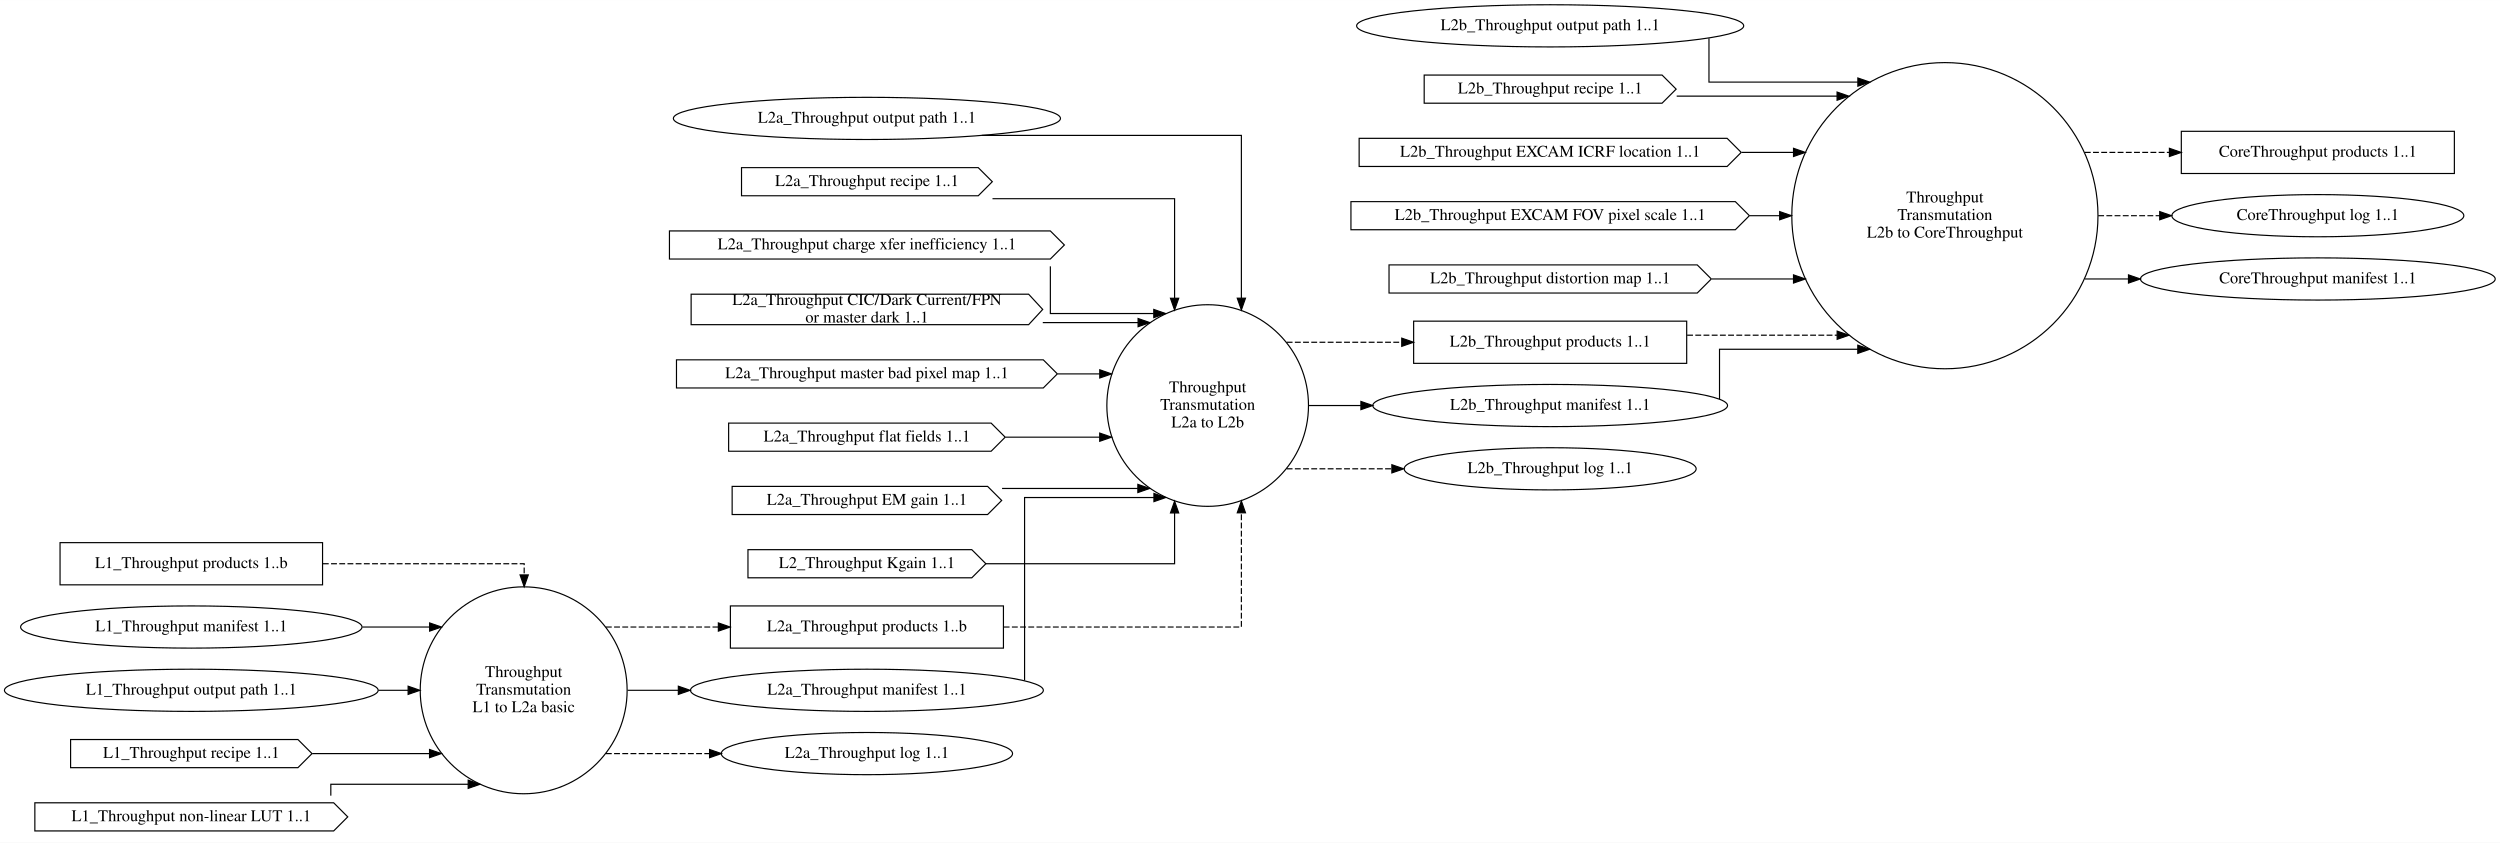
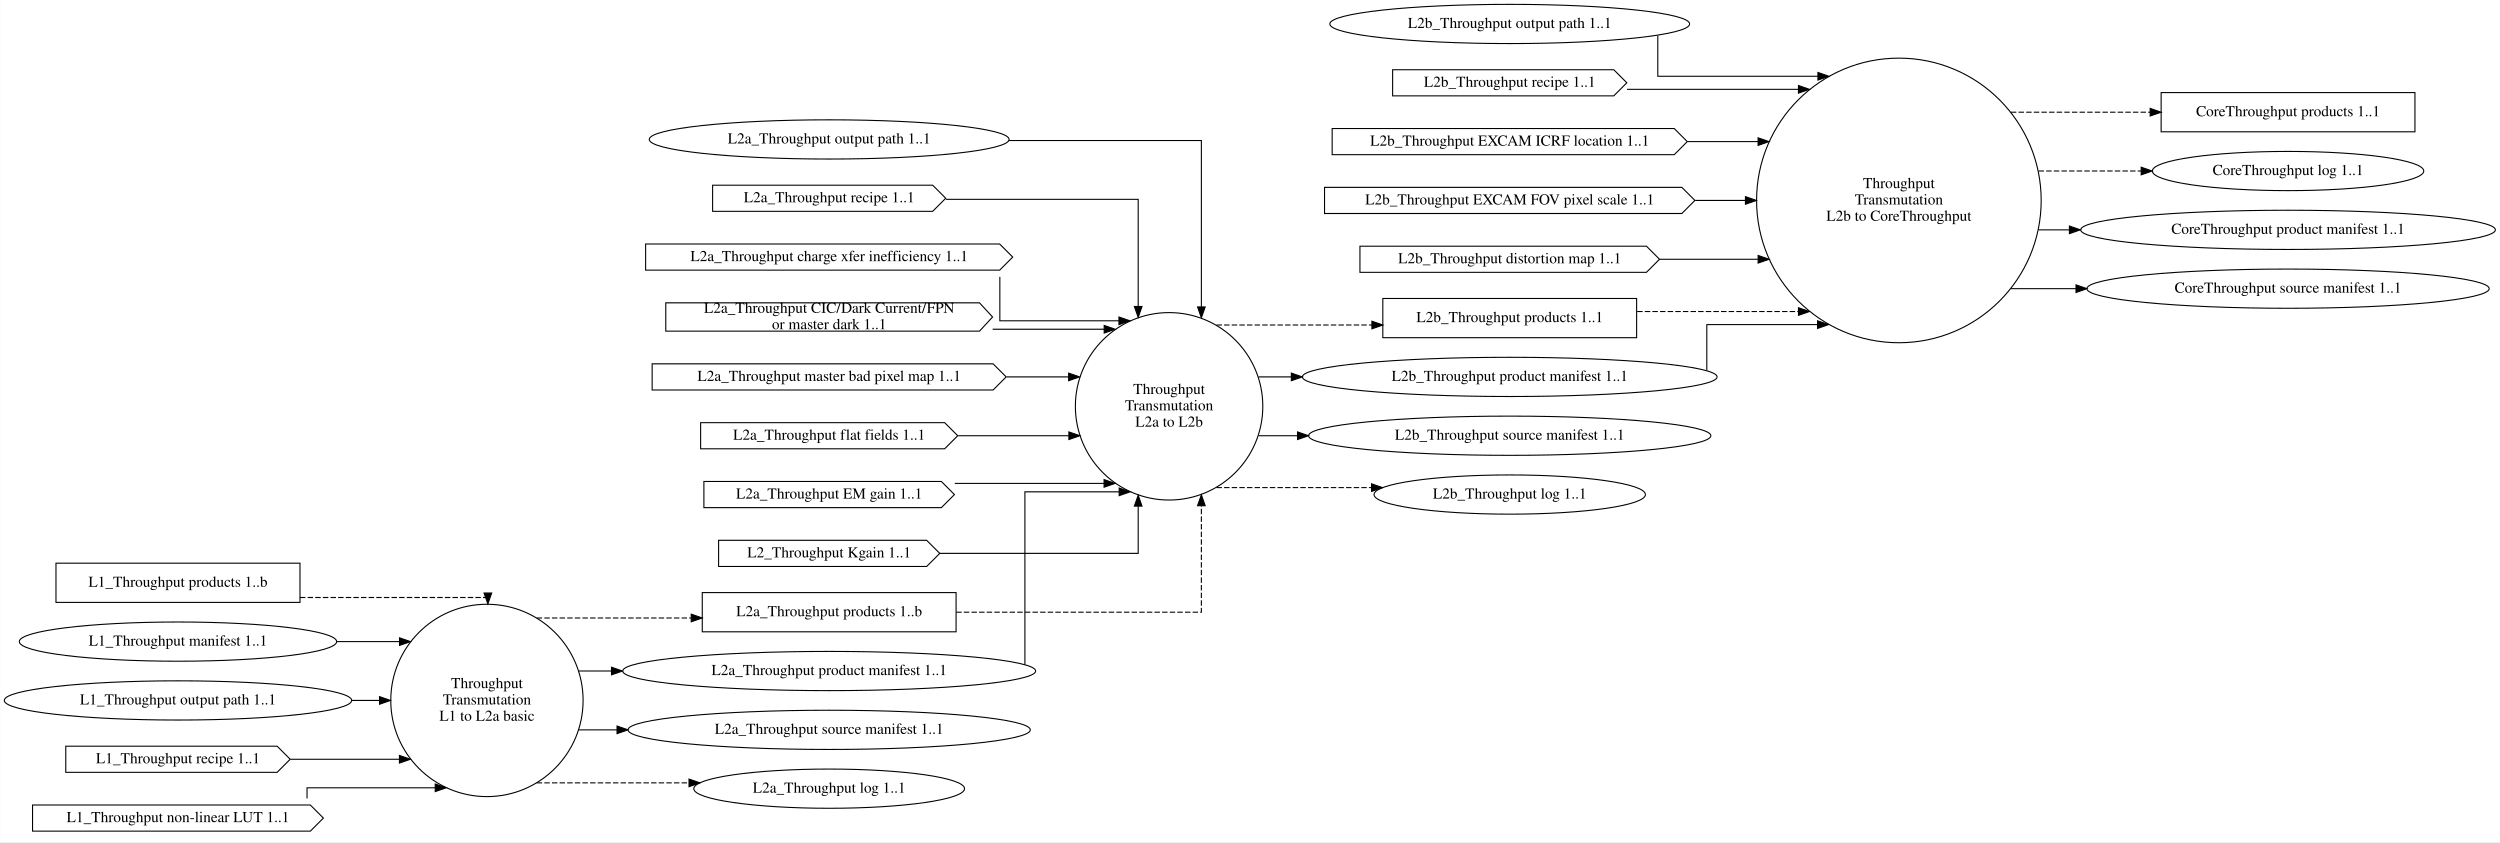
- <svg xmlns="http://www.w3.org/2000/svg" width="2133pt" height="719pt" viewBox="0.00 0.00 2133.29 719.00">
-   <g id="graph0" class="graph" transform="scale(1 1) rotate(0) translate(4 715)">
-     <polygon fill="white" stroke="transparent" points="-4,4 -4,-715 2129.29,-715 2129.29,4 -4,4" />
+ <svg xmlns="http://www.w3.org/2000/svg" width="2295pt" height="773pt" viewBox="0.00 0.00 2294.71 773.00">
+   <g id="graph0" class="graph" transform="scale(1 1) rotate(0) translate(4 769)">
+     <polygon fill="white" stroke="transparent" points="-4,4 -4,-769 2290.71,-769 2290.71,4 -4,4" />
    <g id="node1" class="node">
      <ellipse fill="none" stroke="black" cx="442.86" cy="-126" rx="88.28" ry="88.28" />
      <text text-anchor="middle" x="442.86" y="-137.3" font-family="Times,serif" font-size="14.00">Throughput</text>
      <text text-anchor="middle" x="442.86" y="-122.3" font-family="Times,serif" font-size="14.00">Transmutation</text>
      <text text-anchor="middle" x="442.86" y="-107.3" font-family="Times,serif" font-size="14.00">L1 to L2a basic</text>
    </g>
    <g id="node9" class="node">
-       <polygon fill="none" stroke="black" points="852.25,-198 619.25,-198 619.25,-162 852.25,-162 852.25,-198" />
-       <text text-anchor="middle" x="735.75" y="-176.3" font-family="Times,serif" font-size="14.00">L2a_Throughput products 1..b</text>
+       <polygon fill="none" stroke="black" points="873.53,-225 640.53,-225 640.53,-189 873.53,-189 873.53,-225" />
+       <text text-anchor="middle" x="757.03" y="-203.3" font-family="Times,serif" font-size="14.00">L2a_Throughput products 1..b</text>
    </g>
    <g id="edge6" class="edge">
-       <path fill="none" stroke="black" stroke-dasharray="5,2" d="M513.01,-180C513.01,-180 608.99,-180 608.99,-180" />
-       <polygon fill="black" stroke="black" points="608.99,-183.5 618.99,-180 608.99,-176.5 608.99,-183.5" />
+       <path fill="none" stroke="black" stroke-dasharray="5,2" d="M488.54,-201.69C488.54,-201.69 630.41,-201.69 630.41,-201.69" />
+       <polygon fill="black" stroke="black" points="630.41,-205.19 640.41,-201.69 630.41,-198.19 630.41,-205.19" />
    </g>
    <g id="node10" class="node">
-       <ellipse fill="none" stroke="black" cx="735.75" cy="-126" rx="150.57" ry="18" />
-       <text text-anchor="middle" x="735.75" y="-122.3" font-family="Times,serif" font-size="14.00">L2a_Throughput manifest 1..1</text>
+       <ellipse fill="none" stroke="black" cx="757.03" cy="-153" rx="189.57" ry="18" />
+       <text text-anchor="middle" x="757.03" y="-149.3" font-family="Times,serif" font-size="14.00">L2a_Throughput product manifest 1..1</text>
    </g>
    <g id="edge7" class="edge">
-       <path fill="none" stroke="black" d="M531.53,-126C531.53,-126 574.84,-126 574.84,-126" />
-       <polygon fill="black" stroke="black" points="574.84,-129.5 584.84,-126 574.84,-122.5 574.84,-129.5" />
-     </g>
-     <g id="node19" class="node">
-       <ellipse fill="none" stroke="black" cx="735.75" cy="-72" rx="124.28" ry="18" />
-       <text text-anchor="middle" x="735.75" y="-68.3" font-family="Times,serif" font-size="14.00">L2a_Throughput log 1..1</text>
+       <path fill="none" stroke="black" d="M527.05,-153C527.05,-153 557.22,-153 557.22,-153" />
+       <polygon fill="black" stroke="black" points="557.22,-156.5 567.22,-153 557.22,-149.5 557.22,-156.5" />
+     </g>
+     <g id="node11" class="node">
+       <ellipse fill="none" stroke="black" cx="757.03" cy="-99" rx="184.67" ry="18" />
+       <text text-anchor="middle" x="757.03" y="-95.3" font-family="Times,serif" font-size="14.00">L2a_Throughput source manifest 1..1</text>
    </g>
    <g id="edge8" class="edge">
-       <path fill="none" stroke="black" stroke-dasharray="5,2" d="M513.01,-72C513.01,-72 601.49,-72 601.49,-72" />
-       <polygon fill="black" stroke="black" points="601.49,-75.5 611.49,-72 601.49,-68.5 601.49,-75.5" />
+       <path fill="none" stroke="black" d="M527.05,-99C527.05,-99 562.3,-99 562.3,-99" />
+       <polygon fill="black" stroke="black" points="562.3,-102.5 572.3,-99 562.3,-95.5 562.3,-102.5" />
+     </g>
+     <g id="node20" class="node">
+       <ellipse fill="none" stroke="black" cx="757.03" cy="-45" rx="124.28" ry="18" />
+       <text text-anchor="middle" x="757.03" y="-41.3" font-family="Times,serif" font-size="14.00">L2a_Throughput log 1..1</text>
+     </g>
+     <g id="edge9" class="edge">
+       <path fill="none" stroke="black" stroke-dasharray="5,2" d="M488.54,-50.31C488.54,-50.31 628.37,-50.31 628.37,-50.31" />
+       <polygon fill="black" stroke="black" points="628.37,-53.81 638.37,-50.31 628.37,-46.81 628.37,-53.81" />
    </g>
    <g id="node2" class="node">
-       <ellipse fill="none" stroke="black" cx="1026.52" cy="-369" rx="86.03" ry="86.03" />
-       <text text-anchor="middle" x="1026.52" y="-380.3" font-family="Times,serif" font-size="14.00">Throughput</text>
-       <text text-anchor="middle" x="1026.52" y="-365.3" font-family="Times,serif" font-size="14.00">Transmutation</text>
-       <text text-anchor="middle" x="1026.52" y="-350.3" font-family="Times,serif" font-size="14.00">L2a to L2b</text>
-     </g>
-     <g id="node20" class="node">
-       <polygon fill="none" stroke="black" points="1435.28,-441 1202.28,-441 1202.28,-405 1435.28,-405 1435.28,-441" />
-       <text text-anchor="middle" x="1318.78" y="-419.3" font-family="Times,serif" font-size="14.00">L2b_Throughput products 1..1</text>
-     </g>
-     <g id="edge19" class="edge">
-       <path fill="none" stroke="black" stroke-dasharray="5,2" d="M1093.93,-423C1093.93,-423 1192.14,-423 1192.14,-423" />
-       <polygon fill="black" stroke="black" points="1192.14,-426.5 1202.14,-423 1192.14,-419.5 1192.14,-426.5" />
+       <ellipse fill="none" stroke="black" cx="1069.08" cy="-396" rx="86.03" ry="86.03" />
+       <text text-anchor="middle" x="1069.08" y="-407.3" font-family="Times,serif" font-size="14.00">Throughput</text>
+       <text text-anchor="middle" x="1069.08" y="-392.3" font-family="Times,serif" font-size="14.00">Transmutation</text>
+       <text text-anchor="middle" x="1069.08" y="-377.3" font-family="Times,serif" font-size="14.00">L2a to L2b</text>
    </g>
    <g id="node21" class="node">
-       <ellipse fill="none" stroke="black" cx="1318.78" cy="-369" rx="151.37" ry="18" />
-       <text text-anchor="middle" x="1318.78" y="-365.3" font-family="Times,serif" font-size="14.00">L2b_Throughput manifest 1..1</text>
+       <polygon fill="none" stroke="black" points="1498.28,-495 1265.28,-495 1265.28,-459 1498.28,-459 1498.28,-495" />
+       <text text-anchor="middle" x="1381.78" y="-473.3" font-family="Times,serif" font-size="14.00">L2b_Throughput products 1..1</text>
+     </g>
+     <g id="edge20" class="edge">
+       <path fill="none" stroke="black" stroke-dasharray="5,2" d="M1112.56,-470.63C1112.56,-470.63 1255.27,-470.63 1255.27,-470.63" />
+       <polygon fill="black" stroke="black" points="1255.27,-474.13 1265.27,-470.63 1255.27,-467.13 1255.27,-474.13" />
+     </g>
+     <g id="node22" class="node">
+       <ellipse fill="none" stroke="black" cx="1381.78" cy="-423" rx="190.37" ry="18" />
+       <text text-anchor="middle" x="1381.78" y="-419.3" font-family="Times,serif" font-size="14.00">L2b_Throughput product manifest 1..1</text>
+     </g>
+     <g id="edge22" class="edge">
+       <path fill="none" stroke="black" d="M1151.24,-423C1151.24,-423 1181.31,-423 1181.31,-423" />
+       <polygon fill="black" stroke="black" points="1181.31,-426.5 1191.31,-423 1181.31,-419.5 1181.31,-426.5" />
+     </g>
+     <g id="node23" class="node">
+       <ellipse fill="none" stroke="black" cx="1381.78" cy="-369" rx="184.67" ry="18" />
+       <text text-anchor="middle" x="1381.78" y="-365.3" font-family="Times,serif" font-size="14.00">L2b_Throughput source manifest 1..1</text>
+     </g>
+     <g id="edge23" class="edge">
+       <path fill="none" stroke="black" d="M1151.24,-369C1151.24,-369 1186.98,-369 1186.98,-369" />
+       <polygon fill="black" stroke="black" points="1186.98,-372.5 1196.98,-369 1186.98,-365.5 1186.98,-372.5" />
+     </g>
+     <g id="node29" class="node">
+       <ellipse fill="none" stroke="black" cx="1381.78" cy="-315" rx="124.58" ry="18" />
+       <text text-anchor="middle" x="1381.78" y="-311.3" font-family="Times,serif" font-size="14.00">L2b_Throughput log 1..1</text>
    </g>
    <g id="edge21" class="edge">
-       <path fill="none" stroke="black" d="M1113.02,-369C1113.02,-369 1157.29,-369 1157.29,-369" />
-       <polygon fill="black" stroke="black" points="1157.29,-372.5 1167.29,-369 1157.29,-365.5 1157.29,-372.5" />
-     </g>
-     <g id="node27" class="node">
-       <ellipse fill="none" stroke="black" cx="1318.78" cy="-315" rx="124.58" ry="18" />
-       <text text-anchor="middle" x="1318.78" y="-311.3" font-family="Times,serif" font-size="14.00">L2b_Throughput log 1..1</text>
-     </g>
-     <g id="edge20" class="edge">
-       <path fill="none" stroke="black" stroke-dasharray="5,2" d="M1093.93,-315C1093.93,-315 1183.71,-315 1183.71,-315" />
-       <polygon fill="black" stroke="black" points="1183.71,-318.5 1193.71,-315 1183.71,-311.5 1183.71,-318.5" />
+       <path fill="none" stroke="black" stroke-dasharray="5,2" d="M1112.56,-321.37C1112.56,-321.37 1254.93,-321.37 1254.93,-321.37" />
+       <polygon fill="black" stroke="black" points="1254.93,-324.87 1264.93,-321.37 1254.93,-317.87 1254.93,-324.87" />
    </g>
    <g id="node3" class="node">
-       <ellipse fill="none" stroke="black" cx="1655.6" cy="-531" rx="130.63" ry="130.63" />
-       <text text-anchor="middle" x="1655.6" y="-542.3" font-family="Times,serif" font-size="14.00">Throughput</text>
-       <text text-anchor="middle" x="1655.6" y="-527.3" font-family="Times,serif" font-size="14.00">Transmutation</text>
-       <text text-anchor="middle" x="1655.6" y="-512.3" font-family="Times,serif" font-size="14.00">L2b to CoreThroughput</text>
-     </g>
-     <g id="node28" class="node">
-       <polygon fill="none" stroke="black" points="2090.35,-603 1857.35,-603 1857.35,-567 2090.35,-567 2090.35,-603" />
-       <text text-anchor="middle" x="1973.85" y="-581.3" font-family="Times,serif" font-size="14.00">CoreThroughput products 1..1</text>
-     </g>
-     <g id="edge29" class="edge">
-       <path fill="none" stroke="black" stroke-dasharray="5,2" d="M1775.01,-585C1775.01,-585 1847.2,-585 1847.2,-585" />
-       <polygon fill="black" stroke="black" points="1847.2,-588.5 1857.2,-585 1847.2,-581.5 1847.2,-588.5" />
-     </g>
-     <g id="node29" class="node">
-       <ellipse fill="none" stroke="black" cx="1973.85" cy="-531" rx="124.58" ry="18" />
-       <text text-anchor="middle" x="1973.85" y="-527.3" font-family="Times,serif" font-size="14.00">CoreThroughput log 1..1</text>
-     </g>
-     <g id="edge30" class="edge">
-       <path fill="none" stroke="black" stroke-dasharray="5,2" d="M1786.42,-531C1786.42,-531 1838.92,-531 1838.92,-531" />
-       <polygon fill="black" stroke="black" points="1838.92,-534.5 1848.92,-531 1838.92,-527.5 1838.92,-534.5" />
+       <ellipse fill="none" stroke="black" cx="1739.03" cy="-585" rx="130.63" ry="130.63" />
+       <text text-anchor="middle" x="1739.03" y="-596.3" font-family="Times,serif" font-size="14.00">Throughput</text>
+       <text text-anchor="middle" x="1739.03" y="-581.3" font-family="Times,serif" font-size="14.00">Transmutation</text>
+       <text text-anchor="middle" x="1739.03" y="-566.3" font-family="Times,serif" font-size="14.00">L2b to CoreThroughput</text>
    </g>
    <g id="node30" class="node">
-       <ellipse fill="none" stroke="black" cx="1973.85" cy="-477" rx="151.37" ry="18" />
-       <text text-anchor="middle" x="1973.85" y="-473.3" font-family="Times,serif" font-size="14.00">CoreThroughput manifest 1..1</text>
+       <polygon fill="none" stroke="black" points="2212.78,-684 1979.78,-684 1979.78,-648 2212.78,-648 2212.78,-684" />
+       <text text-anchor="middle" x="2096.28" y="-662.3" font-family="Times,serif" font-size="14.00">CoreThroughput products 1..1</text>
    </g>
    <g id="edge31" class="edge">
-       <path fill="none" stroke="black" d="M1775.01,-477C1775.01,-477 1812.27,-477 1812.27,-477" />
-       <polygon fill="black" stroke="black" points="1812.27,-480.5 1822.27,-477 1812.27,-473.5 1812.27,-480.5" />
+       <path fill="none" stroke="black" stroke-dasharray="5,2" d="M1841.88,-666C1841.88,-666 1969.71,-666 1969.71,-666" />
+       <polygon fill="black" stroke="black" points="1969.71,-669.5 1979.71,-666 1969.71,-662.5 1969.71,-669.5" />
+     </g>
+     <g id="node31" class="node">
+       <ellipse fill="none" stroke="black" cx="2096.28" cy="-612" rx="124.58" ry="18" />
+       <text text-anchor="middle" x="2096.28" y="-608.3" font-family="Times,serif" font-size="14.00">CoreThroughput log 1..1</text>
+     </g>
+     <g id="edge32" class="edge">
+       <path fill="none" stroke="black" stroke-dasharray="5,2" d="M1867.25,-612C1867.25,-612 1961.47,-612 1961.47,-612" />
+       <polygon fill="black" stroke="black" points="1961.47,-615.5 1971.47,-612 1961.47,-608.5 1961.47,-615.5" />
+     </g>
+     <g id="node32" class="node">
+       <ellipse fill="none" stroke="black" cx="2096.28" cy="-558" rx="190.37" ry="18" />
+       <text text-anchor="middle" x="2096.28" y="-554.3" font-family="Times,serif" font-size="14.00">CoreThroughput product manifest 1..1</text>
+     </g>
+     <g id="edge33" class="edge">
+       <path fill="none" stroke="black" d="M1867.25,-558C1867.25,-558 1895.57,-558 1895.57,-558" />
+       <polygon fill="black" stroke="black" points="1895.57,-561.5 1905.57,-558 1895.57,-554.5 1895.57,-561.5" />
+     </g>
+     <g id="node33" class="node">
+       <ellipse fill="none" stroke="black" cx="2096.28" cy="-504" rx="184.67" ry="18" />
+       <text text-anchor="middle" x="2096.28" y="-500.3" font-family="Times,serif" font-size="14.00">CoreThroughput source manifest 1..1</text>
+     </g>
+     <g id="edge34" class="edge">
+       <path fill="none" stroke="black" d="M1841.88,-504C1841.88,-504 1901.63,-504 1901.63,-504" />
+       <polygon fill="black" stroke="black" points="1901.63,-507.5 1911.63,-504 1901.63,-500.5 1901.63,-507.5" />
    </g>
    <g id="node4" class="node">
      <polygon fill="none" stroke="black" points="271.24,-252 47.24,-252 47.24,-216 271.24,-216 271.24,-252" />
      <text text-anchor="middle" x="159.24" y="-230.3" font-family="Times,serif" font-size="14.00">L1_Throughput products 1..b</text>
    </g>
    <g id="edge1" class="edge">
-       <path fill="none" stroke="black" stroke-dasharray="5,2" d="M271.5,-234C350.9,-234 443.29,-234 443.29,-234 443.29,-234 443.29,-224.44 443.29,-224.44" />
-       <polygon fill="black" stroke="black" points="446.79,-224.44 443.29,-214.44 439.79,-224.44 446.79,-224.44" />
+       <path fill="none" stroke="black" stroke-dasharray="5,2" d="M271.26,-220.5C350.87,-220.5 443.71,-220.5 443.71,-220.5 443.71,-220.5 443.71,-219.91 443.71,-219.91" />
+       <polygon fill="black" stroke="black" points="447.21,-224.59 443.71,-214.59 440.21,-224.59 447.21,-224.59" />
    </g>
    <g id="node5" class="node">
      <ellipse fill="none" stroke="black" cx="159.24" cy="-180" rx="145.67" ry="18" />
      <text text-anchor="middle" x="159.24" y="-176.3" font-family="Times,serif" font-size="14.00">L1_Throughput manifest 1..1</text>
    </g>
    <g id="edge2" class="edge">
      <path fill="none" stroke="black" d="M305.2,-180C305.2,-180 362.61,-180 362.61,-180" />
      <polygon fill="black" stroke="black" points="362.61,-183.5 372.61,-180 362.61,-176.5 362.61,-183.5" />
    </g>
    <g id="node6" class="node">
      <ellipse fill="none" stroke="black" cx="159.24" cy="-126" rx="159.47" ry="18" />
      <text text-anchor="middle" x="159.24" y="-122.3" font-family="Times,serif" font-size="14.00">L1_Throughput output path 1..1</text>
    </g>
    <g id="edge3" class="edge">
      <path fill="none" stroke="black" d="M318.87,-126C318.87,-126 344.26,-126 344.26,-126" />
      <polygon fill="black" stroke="black" points="344.26,-129.5 354.26,-126 344.26,-122.5 344.26,-129.5" />
    </g>
    <g id="node7" class="node">
      <polygon fill="none" stroke="black" points="250.24,-84 56.24,-84 56.24,-60 250.24,-60 262.24,-72 250.24,-84" />
      <text text-anchor="middle" x="159.24" y="-68.3" font-family="Times,serif" font-size="14.00">L1_Throughput recipe 1..1</text>
    </g>
    <g id="edge4" class="edge">
      <path fill="none" stroke="black" d="M262.43,-72C262.43,-72 362.54,-72 362.54,-72" />
      <polygon fill="black" stroke="black" points="362.54,-75.5 372.54,-72 362.54,-68.5 362.54,-75.5" />
    </g>
    <g id="node8" class="node">
      <polygon fill="none" stroke="black" points="280.74,-30 25.74,-30 25.74,-6 280.74,-6 292.74,-18 280.74,-30" />
      <text text-anchor="middle" x="159.24" y="-14.3" font-family="Times,serif" font-size="14.00">L1_Throughput non-linear LUT 1..1</text>
    </g>
    <g id="edge5" class="edge">
-       <path fill="none" stroke="black" d="M278.29,-36.08C278.29,-41.39 278.29,-45.81 278.29,-45.81 278.29,-45.81 395.52,-45.81 395.52,-45.81" />
-       <polygon fill="black" stroke="black" points="395.52,-49.31 405.52,-45.81 395.52,-42.31 395.52,-49.31" />
-     </g>
-     <g id="edge9" class="edge">
-       <path fill="none" stroke="black" stroke-dasharray="5,2" d="M852.46,-180C943.74,-180 1055.29,-180 1055.29,-180 1055.29,-180 1055.29,-277.48 1055.29,-277.48" />
-       <polygon fill="black" stroke="black" points="1051.79,-277.48 1055.29,-287.48 1058.79,-277.48 1051.79,-277.48" />
+       <path fill="none" stroke="black" d="M277.71,-36.08C277.71,-41.39 277.71,-45.81 277.71,-45.81 277.71,-45.81 395.39,-45.81 395.39,-45.81" />
+       <polygon fill="black" stroke="black" points="395.39,-49.31 405.39,-45.81 395.39,-42.31 395.39,-49.31" />
+     </g>
+     <g id="edge10" class="edge">
+       <path fill="none" stroke="black" stroke-dasharray="5,2" d="M873.66,-207C972.64,-207 1098.71,-207 1098.71,-207 1098.71,-207 1098.71,-304.75 1098.71,-304.75" />
+       <polygon fill="black" stroke="black" points="1095.21,-304.75 1098.71,-314.75 1102.21,-304.75 1095.21,-304.75" />
+     </g>
+     <g id="edge19" class="edge">
+       <path fill="none" stroke="black" d="M936.71,-158.85C936.71,-188.16 936.71,-317.49 936.71,-317.49 936.71,-317.49 1023.26,-317.49 1023.26,-317.49" />
+       <polygon fill="black" stroke="black" points="1023.26,-320.99 1033.26,-317.49 1023.26,-313.99 1023.26,-320.99" />
+     </g>
+     <g id="node12" class="node">
+       <ellipse fill="none" stroke="black" cx="757.03" cy="-641" rx="165.17" ry="18" />
+       <text text-anchor="middle" x="757.03" y="-637.3" font-family="Times,serif" font-size="14.00">L2a_Throughput output path 1..1</text>
+     </g>
+     <g id="edge12" class="edge">
+       <path fill="none" stroke="black" d="M921.87,-640C1009.24,-640 1098.71,-640 1098.71,-640 1098.71,-640 1098.71,-487.25 1098.71,-487.25" />
+       <polygon fill="black" stroke="black" points="1102.21,-487.25 1098.71,-477.25 1095.21,-487.25 1102.21,-487.25" />
+     </g>
+     <g id="node13" class="node">
+       <polygon fill="none" stroke="black" points="852.03,-599 650.03,-599 650.03,-575 852.03,-575 864.03,-587 852.03,-599" />
+       <text text-anchor="middle" x="757.03" y="-583.3" font-family="Times,serif" font-size="14.00">L2a_Throughput recipe 1..1</text>
+     </g>
+     <g id="edge13" class="edge">
+       <path fill="none" stroke="black" d="M864.28,-586C944.61,-586 1040.71,-586 1040.71,-586 1040.71,-586 1040.71,-487.68 1040.71,-487.68" />
+       <polygon fill="black" stroke="black" points="1044.21,-487.68 1040.71,-477.68 1037.21,-487.68 1044.21,-487.68" />
+     </g>
+     <g id="node14" class="node">
+       <polygon fill="none" stroke="black" points="913.53,-545 588.53,-545 588.53,-521 913.53,-521 925.53,-533 913.53,-545" />
+       <text text-anchor="middle" x="757.03" y="-529.3" font-family="Times,serif" font-size="14.00">L2a_Throughput charge xfer inefficiency 1..1</text>
+     </g>
+     <g id="edge14" class="edge">
+       <path fill="none" stroke="black" d="M913.71,-514.81C913.71,-497.64 913.71,-474.51 913.71,-474.51 913.71,-474.51 1023.05,-474.51 1023.05,-474.51" />
+       <polygon fill="black" stroke="black" points="1023.05,-478.01 1033.05,-474.51 1023.05,-471.01 1023.05,-478.01" />
+     </g>
+     <g id="node15" class="node">
+       <polygon fill="none" stroke="black" points="895.03,-491 607.03,-491 607.03,-465 895.03,-465 907.03,-478 895.03,-491" />
+       <text text-anchor="middle" x="757.03" y="-481.8" font-family="Times,serif" font-size="14.00">L2a_Throughput CIC/Dark Current/FPN</text>
+       <text text-anchor="middle" x="757.03" y="-466.8" font-family="Times,serif" font-size="14.00"> or master dark 1..1</text>
+     </g>
+     <g id="edge15" class="edge">
+       <path fill="none" stroke="black" d="M907.12,-466.76C907.12,-466.76 1009.5,-466.76 1009.5,-466.76" />
+       <polygon fill="black" stroke="black" points="1009.5,-470.26 1019.5,-466.76 1009.5,-463.26 1009.5,-470.26" />
+     </g>
+     <g id="node16" class="node">
+       <polygon fill="none" stroke="black" points="907.53,-435 594.53,-435 594.53,-411 907.53,-411 919.53,-423 907.53,-435" />
+       <text text-anchor="middle" x="757.03" y="-419.3" font-family="Times,serif" font-size="14.00">L2a_Throughput master bad pixel map 1..1</text>
+     </g>
+     <g id="edge16" class="edge">
+       <path fill="none" stroke="black" d="M919.91,-423C919.91,-423 976.85,-423 976.85,-423" />
+       <polygon fill="black" stroke="black" points="976.85,-426.5 986.85,-423 976.85,-419.5 976.85,-426.5" />
+     </g>
+     <g id="node17" class="node">
+       <polygon fill="none" stroke="black" points="863.03,-381 639.03,-381 639.03,-357 863.03,-357 875.03,-369 863.03,-381" />
+       <text text-anchor="middle" x="757.03" y="-365.3" font-family="Times,serif" font-size="14.00">L2a_Throughput flat fields 1..1</text>
+     </g>
+     <g id="edge17" class="edge">
+       <path fill="none" stroke="black" d="M875.45,-369C875.45,-369 977.1,-369 977.1,-369" />
+       <polygon fill="black" stroke="black" points="977.1,-372.5 987.1,-369 977.1,-365.5 977.1,-372.5" />
+     </g>
+     <g id="node18" class="node">
+       <polygon fill="none" stroke="black" points="860.03,-327 642.03,-327 642.03,-303 860.03,-303 872.03,-315 860.03,-327" />
+       <text text-anchor="middle" x="757.03" y="-311.3" font-family="Times,serif" font-size="14.00">L2a_Throughput EM gain 1..1</text>
    </g>
    <g id="edge18" class="edge">
-       <path fill="none" stroke="black" d="M870.29,-134.38C870.29,-167.9 870.29,-290.49 870.29,-290.49 870.29,-290.49 980.67,-290.49 980.67,-290.49" />
-       <polygon fill="black" stroke="black" points="980.67,-293.99 990.67,-290.49 980.67,-286.99 980.67,-293.99" />
-     </g>
-     <g id="node11" class="node">
-       <ellipse fill="none" stroke="black" cx="735.75" cy="-614" rx="165.17" ry="18" />
-       <text text-anchor="middle" x="735.75" y="-610.3" font-family="Times,serif" font-size="14.00">L2a_Throughput output path 1..1</text>
+       <path fill="none" stroke="black" d="M872.34,-325.24C872.34,-325.24 1009.4,-325.24 1009.4,-325.24" />
+       <polygon fill="black" stroke="black" points="1009.4,-328.74 1019.4,-325.24 1009.4,-321.74 1009.4,-328.74" />
+     </g>
+     <g id="node19" class="node">
+       <polygon fill="none" stroke="black" points="846.53,-273 655.53,-273 655.53,-249 846.53,-249 858.53,-261 846.53,-273" />
+       <text text-anchor="middle" x="757.03" y="-257.3" font-family="Times,serif" font-size="14.00">L2_Throughput Kgain 1..1</text>
    </g>
    <g id="edge11" class="edge">
-       <path fill="none" stroke="black" d="M833.79,-599.5C927.72,-599.5 1055.29,-599.5 1055.29,-599.5 1055.29,-599.5 1055.29,-460.59 1055.29,-460.59" />
-       <polygon fill="black" stroke="black" points="1058.79,-460.59 1055.29,-450.59 1051.79,-460.59 1058.79,-460.59" />
-     </g>
-     <g id="node12" class="node">
-       <polygon fill="none" stroke="black" points="830.75,-572 628.75,-572 628.75,-548 830.75,-548 842.75,-560 830.75,-572" />
-       <text text-anchor="middle" x="735.75" y="-556.3" font-family="Times,serif" font-size="14.00">L2a_Throughput recipe 1..1</text>
-     </g>
-     <g id="edge12" class="edge">
-       <path fill="none" stroke="black" d="M842.91,-545.5C915.51,-545.5 998.29,-545.5 998.29,-545.5 998.29,-545.5 998.29,-460.53 998.29,-460.53" />
-       <polygon fill="black" stroke="black" points="1001.79,-460.53 998.29,-450.53 994.79,-460.53 1001.79,-460.53" />
-     </g>
-     <g id="node13" class="node">
-       <polygon fill="none" stroke="black" points="892.25,-518 567.25,-518 567.25,-494 892.25,-494 904.25,-506 892.25,-518" />
-       <text text-anchor="middle" x="735.75" y="-502.3" font-family="Times,serif" font-size="14.00">L2a_Throughput charge xfer inefficiency 1..1</text>
-     </g>
-     <g id="edge13" class="edge">
-       <path fill="none" stroke="black" d="M892.29,-487.81C892.29,-470.64 892.29,-447.51 892.29,-447.51 892.29,-447.51 980.54,-447.51 980.54,-447.51" />
-       <polygon fill="black" stroke="black" points="980.54,-451.01 990.54,-447.51 980.54,-444.01 980.54,-451.01" />
-     </g>
-     <g id="node14" class="node">
-       <polygon fill="none" stroke="black" points="873.75,-464 585.75,-464 585.75,-438 873.75,-438 885.75,-451 873.75,-464" />
-       <text text-anchor="middle" x="735.75" y="-454.8" font-family="Times,serif" font-size="14.00">L2a_Throughput CIC/Dark Current/FPN</text>
-       <text text-anchor="middle" x="735.75" y="-439.8" font-family="Times,serif" font-size="14.00"> or master dark 1..1</text>
-     </g>
-     <g id="edge14" class="edge">
-       <path fill="none" stroke="black" d="M885.82,-439.76C885.82,-439.76 967.15,-439.76 967.15,-439.76" />
-       <polygon fill="black" stroke="black" points="967.15,-443.26 977.15,-439.76 967.15,-436.26 967.15,-443.26" />
-     </g>
-     <g id="node15" class="node">
-       <polygon fill="none" stroke="black" points="886.25,-408 573.25,-408 573.25,-384 886.25,-384 898.25,-396 886.25,-408" />
-       <text text-anchor="middle" x="735.75" y="-392.3" font-family="Times,serif" font-size="14.00">L2a_Throughput master bad pixel map 1..1</text>
-     </g>
-     <g id="edge15" class="edge">
-       <path fill="none" stroke="black" d="M898.56,-396C898.56,-396 934.45,-396 934.45,-396" />
-       <polygon fill="black" stroke="black" points="934.45,-399.5 944.45,-396 934.45,-392.5 934.45,-399.5" />
-     </g>
-     <g id="node16" class="node">
-       <polygon fill="none" stroke="black" points="841.75,-354 617.75,-354 617.75,-330 841.75,-330 853.75,-342 841.75,-354" />
-       <text text-anchor="middle" x="735.75" y="-338.3" font-family="Times,serif" font-size="14.00">L2a_Throughput flat fields 1..1</text>
-     </g>
-     <g id="edge16" class="edge">
-       <path fill="none" stroke="black" d="M854.01,-342C854.01,-342 934.41,-342 934.41,-342" />
-       <polygon fill="black" stroke="black" points="934.41,-345.5 944.41,-342 934.41,-338.5 934.41,-345.5" />
-     </g>
-     <g id="node17" class="node">
-       <polygon fill="none" stroke="black" points="838.75,-300 620.75,-300 620.75,-276 838.75,-276 850.75,-288 838.75,-300" />
-       <text text-anchor="middle" x="735.75" y="-284.3" font-family="Times,serif" font-size="14.00">L2a_Throughput EM gain 1..1</text>
-     </g>
-     <g id="edge17" class="edge">
-       <path fill="none" stroke="black" d="M851.08,-298.24C851.08,-298.24 966.95,-298.24 966.95,-298.24" />
-       <polygon fill="black" stroke="black" points="966.95,-301.74 976.95,-298.24 966.95,-294.74 966.95,-301.74" />
-     </g>
-     <g id="node18" class="node">
-       <polygon fill="none" stroke="black" points="825.25,-246 634.25,-246 634.25,-222 825.25,-222 837.25,-234 825.25,-246" />
-       <text text-anchor="middle" x="735.75" y="-230.3" font-family="Times,serif" font-size="14.00">L2_Throughput Kgain 1..1</text>
-     </g>
-     <g id="edge10" class="edge">
-       <path fill="none" stroke="black" d="M837.25,-234C911.13,-234 998.29,-234 998.29,-234 998.29,-234 998.29,-277.36 998.29,-277.36" />
-       <polygon fill="black" stroke="black" points="994.79,-277.36 998.29,-287.36 1001.79,-277.36 994.79,-277.36" />
-     </g>
-     <g id="edge22" class="edge">
-       <path fill="none" stroke="black" stroke-dasharray="5,2" d="M1435.64,-429C1435.64,-429 1563.67,-429 1563.67,-429" />
-       <polygon fill="black" stroke="black" points="1563.67,-432.5 1573.67,-429 1563.67,-425.5 1563.67,-432.5" />
-     </g>
-     <g id="edge23" class="edge">
-       <path fill="none" stroke="black" d="M1463.29,-374.51C1463.29,-387.11 1463.29,-417 1463.29,-417 1463.29,-417 1581.29,-417 1581.29,-417" />
-       <polygon fill="black" stroke="black" points="1581.29,-420.5 1591.29,-417 1581.29,-413.5 1581.29,-420.5" />
-     </g>
-     <g id="node22" class="node">
-       <ellipse fill="none" stroke="black" cx="1318.78" cy="-693" rx="165.17" ry="18" />
-       <text text-anchor="middle" x="1318.78" y="-689.3" font-family="Times,serif" font-size="14.00">L2b_Throughput output path 1..1</text>
+       <path fill="none" stroke="black" d="M858.65,-261C940.04,-261 1040.71,-261 1040.71,-261 1040.71,-261 1040.71,-304.36 1040.71,-304.36" />
+       <polygon fill="black" stroke="black" points="1037.21,-304.36 1040.71,-314.36 1044.21,-304.36 1037.21,-304.36" />
    </g>
    <g id="edge24" class="edge">
-       <path fill="none" stroke="black" d="M1454.29,-682.35C1454.29,-668.21 1454.29,-645 1454.29,-645 1454.29,-645 1581.35,-645 1581.35,-645" />
-       <polygon fill="black" stroke="black" points="1581.35,-648.5 1591.35,-645 1581.35,-641.5 1581.35,-648.5" />
-     </g>
-     <g id="node23" class="node">
-       <polygon fill="none" stroke="black" points="1414.28,-651 1211.28,-651 1211.28,-627 1414.28,-627 1426.28,-639 1414.28,-651" />
-       <text text-anchor="middle" x="1318.78" y="-635.3" font-family="Times,serif" font-size="14.00">L2b_Throughput recipe 1..1</text>
+       <path fill="none" stroke="black" stroke-dasharray="5,2" d="M1498.76,-483C1498.76,-483 1646.86,-483 1646.86,-483" />
+       <polygon fill="black" stroke="black" points="1646.86,-486.5 1656.86,-483 1646.86,-479.5 1646.86,-486.5" />
    </g>
    <g id="edge25" class="edge">
-       <path fill="none" stroke="black" d="M1426.74,-633C1426.74,-633 1563.6,-633 1563.6,-633" />
-       <polygon fill="black" stroke="black" points="1563.6,-636.5 1573.6,-633 1563.6,-629.5 1563.6,-636.5" />
+       <path fill="none" stroke="black" d="M1562.71,-428.89C1562.71,-441.7 1562.71,-471 1562.71,-471 1562.71,-471 1664.38,-471 1664.38,-471" />
+       <polygon fill="black" stroke="black" points="1664.38,-474.5 1674.38,-471 1664.38,-467.5 1664.38,-474.5" />
    </g>
    <g id="node24" class="node">
-       <polygon fill="none" stroke="black" points="1469.78,-597 1155.78,-597 1155.78,-573 1469.78,-573 1481.78,-585 1469.78,-597" />
-       <text text-anchor="middle" x="1318.78" y="-581.3" font-family="Times,serif" font-size="14.00">L2b_Throughput EXCAM ICRF location 1..1</text>
+       <ellipse fill="none" stroke="black" cx="1381.78" cy="-747" rx="165.17" ry="18" />
+       <text text-anchor="middle" x="1381.78" y="-743.3" font-family="Times,serif" font-size="14.00">L2b_Throughput output path 1..1</text>
    </g>
    <g id="edge26" class="edge">
-       <path fill="none" stroke="black" d="M1482.26,-585C1482.26,-585 1526.44,-585 1526.44,-585" />
-       <polygon fill="black" stroke="black" points="1526.44,-588.5 1536.44,-585 1526.44,-581.5 1526.44,-588.5" />
+       <path fill="none" stroke="black" d="M1517.71,-736.35C1517.71,-722.21 1517.71,-699 1517.71,-699 1517.71,-699 1664.72,-699 1664.72,-699" />
+       <polygon fill="black" stroke="black" points="1664.72,-702.5 1674.72,-699 1664.72,-695.5 1664.72,-702.5" />
    </g>
    <g id="node25" class="node">
-       <polygon fill="none" stroke="black" points="1476.78,-543 1148.78,-543 1148.78,-519 1476.78,-519 1488.78,-531 1476.78,-543" />
-       <text text-anchor="middle" x="1318.78" y="-527.3" font-family="Times,serif" font-size="14.00">L2b_Throughput EXCAM FOV pixel scale 1..1</text>
+       <polygon fill="none" stroke="black" points="1477.28,-705 1274.28,-705 1274.28,-681 1477.28,-681 1489.28,-693 1477.28,-705" />
+       <text text-anchor="middle" x="1381.78" y="-689.3" font-family="Times,serif" font-size="14.00">L2b_Throughput recipe 1..1</text>
    </g>
    <g id="edge27" class="edge">
-       <path fill="none" stroke="black" d="M1489.16,-531C1489.16,-531 1514.62,-531 1514.62,-531" />
-       <polygon fill="black" stroke="black" points="1514.62,-534.5 1524.62,-531 1514.62,-527.5 1514.62,-534.5" />
+       <path fill="none" stroke="black" d="M1489.45,-687C1489.45,-687 1646.84,-687 1646.84,-687" />
+       <polygon fill="black" stroke="black" points="1646.84,-690.5 1656.84,-687 1646.84,-683.5 1646.84,-690.5" />
    </g>
    <g id="node26" class="node">
-       <polygon fill="none" stroke="black" points="1444.28,-489 1181.28,-489 1181.28,-465 1444.28,-465 1456.28,-477 1444.28,-489" />
-       <text text-anchor="middle" x="1318.78" y="-473.3" font-family="Times,serif" font-size="14.00">L2b_Throughput distortion map 1..1</text>
+       <polygon fill="none" stroke="black" points="1532.78,-651 1218.78,-651 1218.78,-627 1532.78,-627 1544.78,-639 1532.78,-651" />
+       <text text-anchor="middle" x="1381.78" y="-635.3" font-family="Times,serif" font-size="14.00">L2b_Throughput EXCAM ICRF location 1..1</text>
    </g>
    <g id="edge28" class="edge">
-       <path fill="none" stroke="black" d="M1456.75,-477C1456.75,-477 1526.43,-477 1526.43,-477" />
-       <polygon fill="black" stroke="black" points="1526.43,-480.5 1536.43,-477 1526.43,-473.5 1526.43,-480.5" />
+       <path fill="none" stroke="black" d="M1544.99,-639C1544.99,-639 1609.77,-639 1609.77,-639" />
+       <polygon fill="black" stroke="black" points="1609.77,-642.5 1619.77,-639 1609.77,-635.5 1609.77,-642.5" />
+     </g>
+     <g id="node27" class="node">
+       <polygon fill="none" stroke="black" points="1539.78,-597 1211.78,-597 1211.78,-573 1539.78,-573 1551.78,-585 1539.78,-597" />
+       <text text-anchor="middle" x="1381.78" y="-581.3" font-family="Times,serif" font-size="14.00">L2b_Throughput EXCAM FOV pixel scale 1..1</text>
+     </g>
+     <g id="edge29" class="edge">
+       <path fill="none" stroke="black" d="M1552.04,-585C1552.04,-585 1598.17,-585 1598.17,-585" />
+       <polygon fill="black" stroke="black" points="1598.17,-588.5 1608.17,-585 1598.17,-581.5 1598.17,-588.5" />
+     </g>
+     <g id="node28" class="node">
+       <polygon fill="none" stroke="black" points="1507.28,-543 1244.28,-543 1244.28,-519 1507.28,-519 1519.28,-531 1507.28,-543" />
+       <text text-anchor="middle" x="1381.78" y="-527.3" font-family="Times,serif" font-size="14.00">L2b_Throughput distortion map 1..1</text>
+     </g>
+     <g id="edge30" class="edge">
+       <path fill="none" stroke="black" d="M1519.39,-531C1519.39,-531 1609.82,-531 1609.82,-531" />
+       <polygon fill="black" stroke="black" points="1609.82,-534.5 1619.82,-531 1609.82,-527.5 1609.82,-534.5" />
    </g>
  </g>
</svg>
